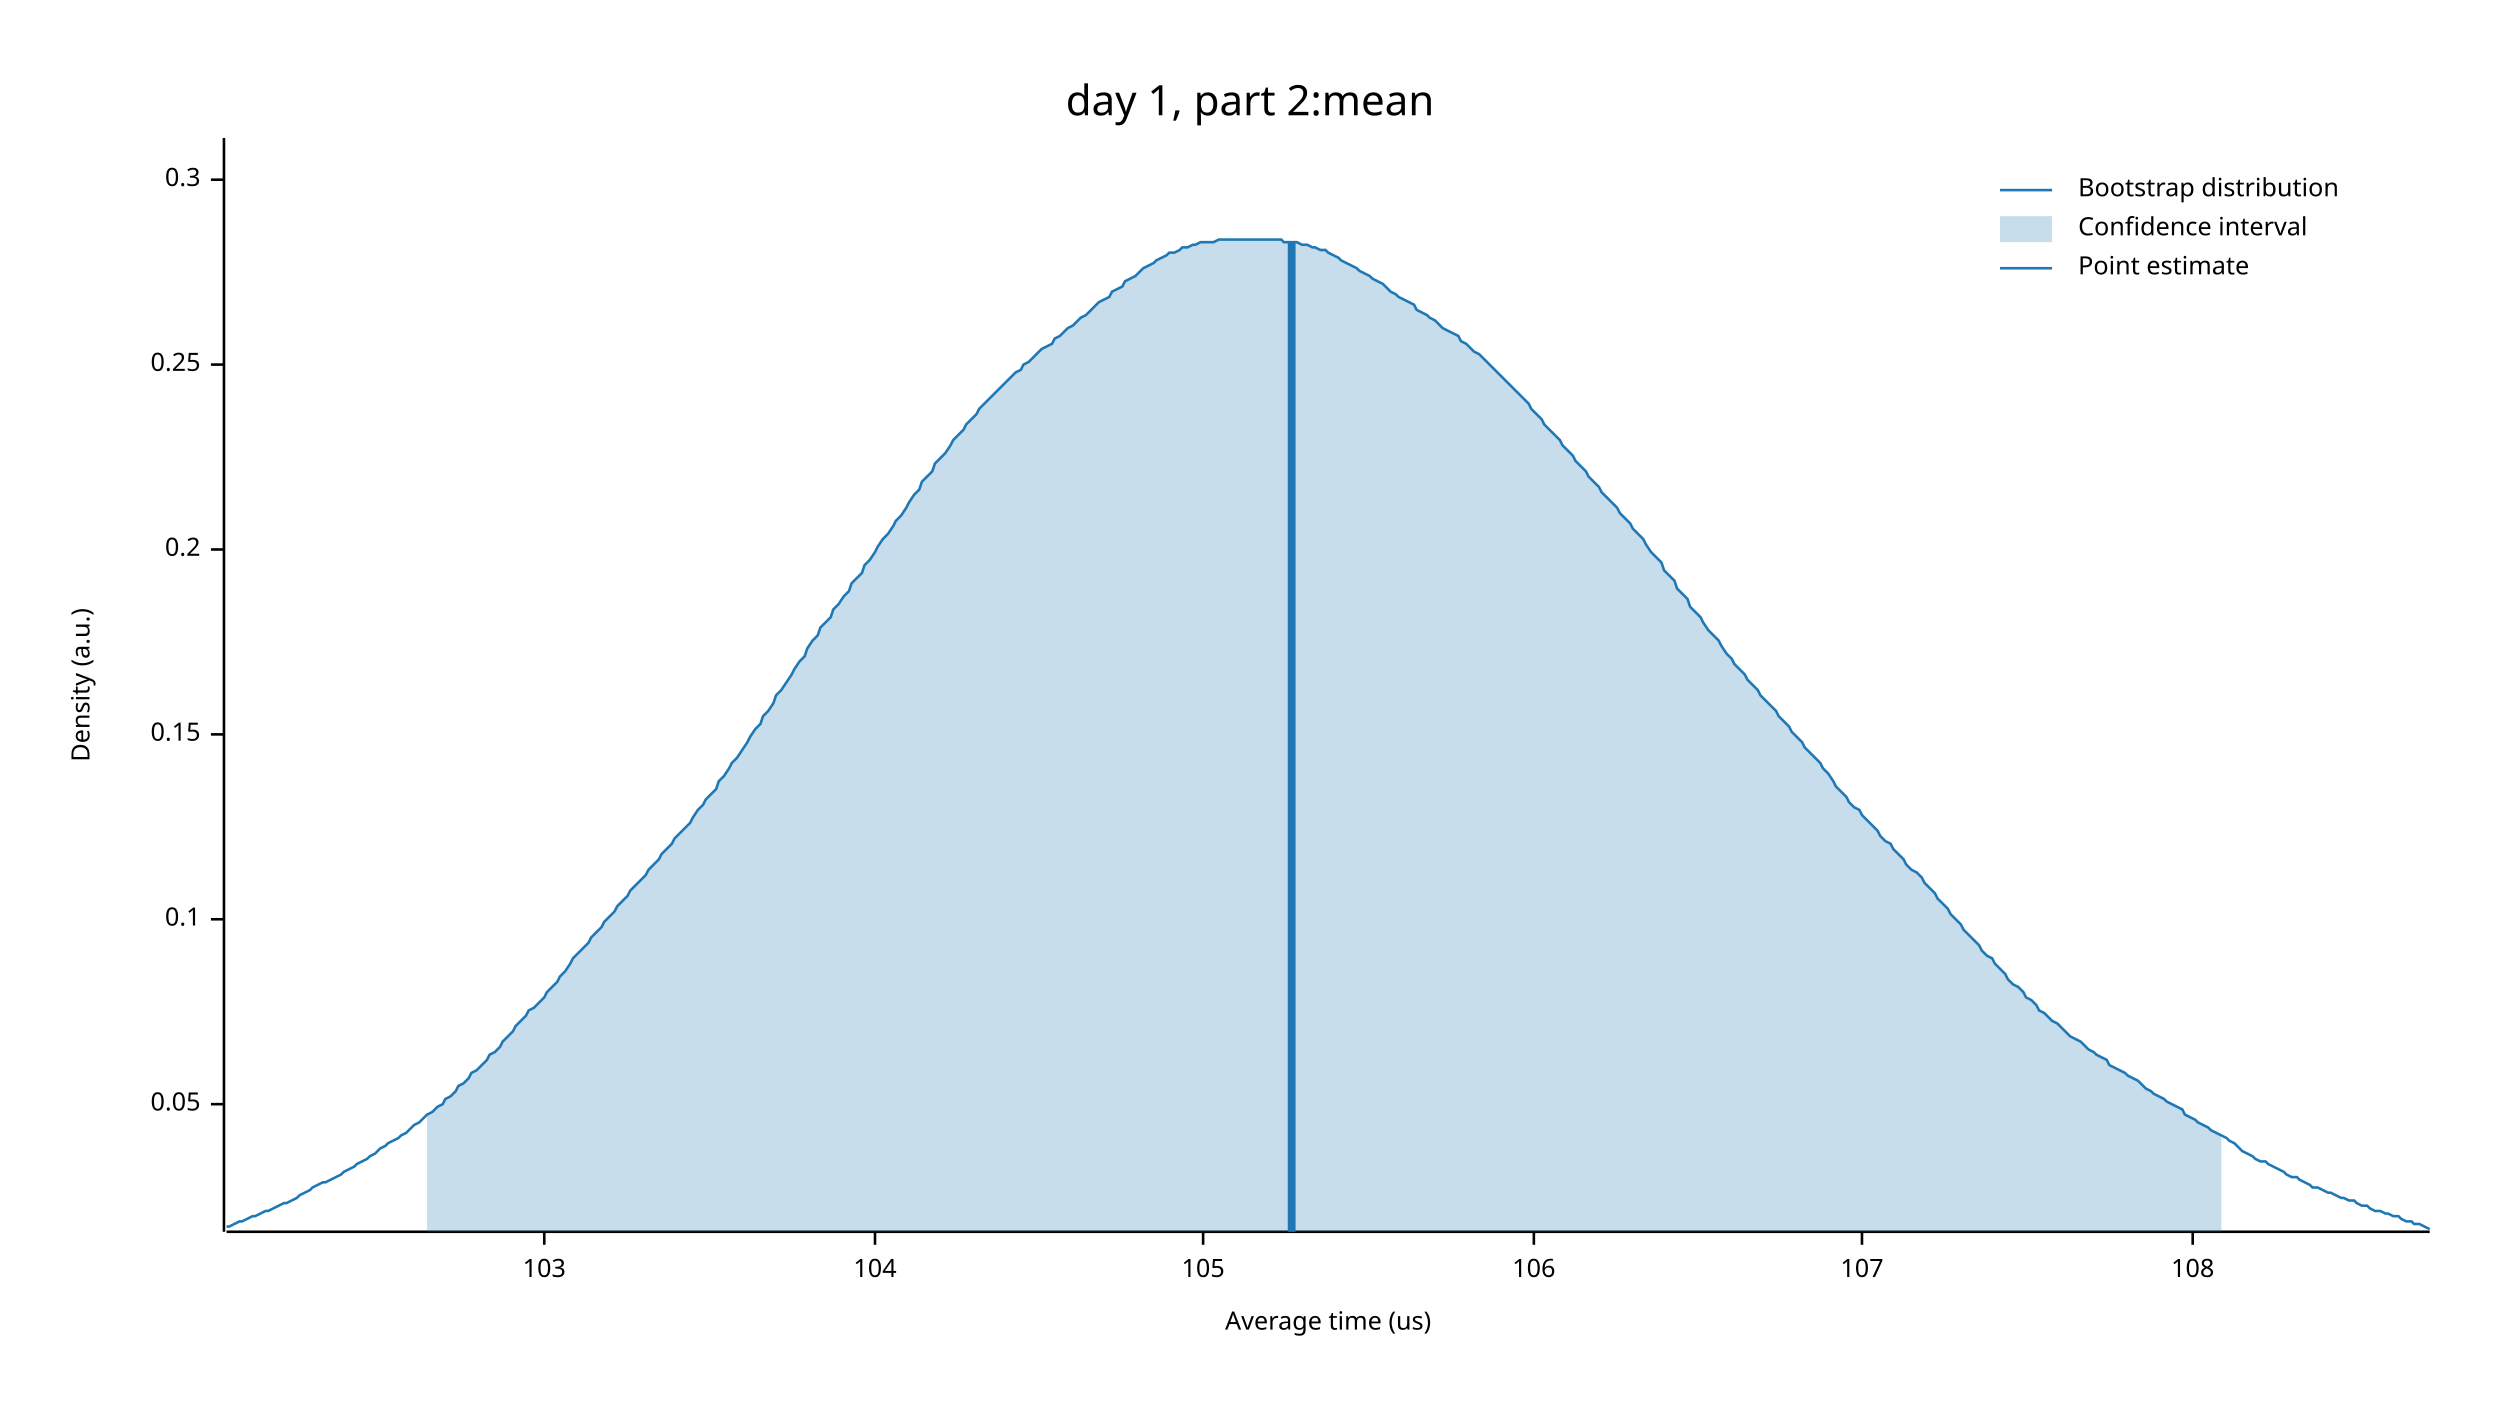
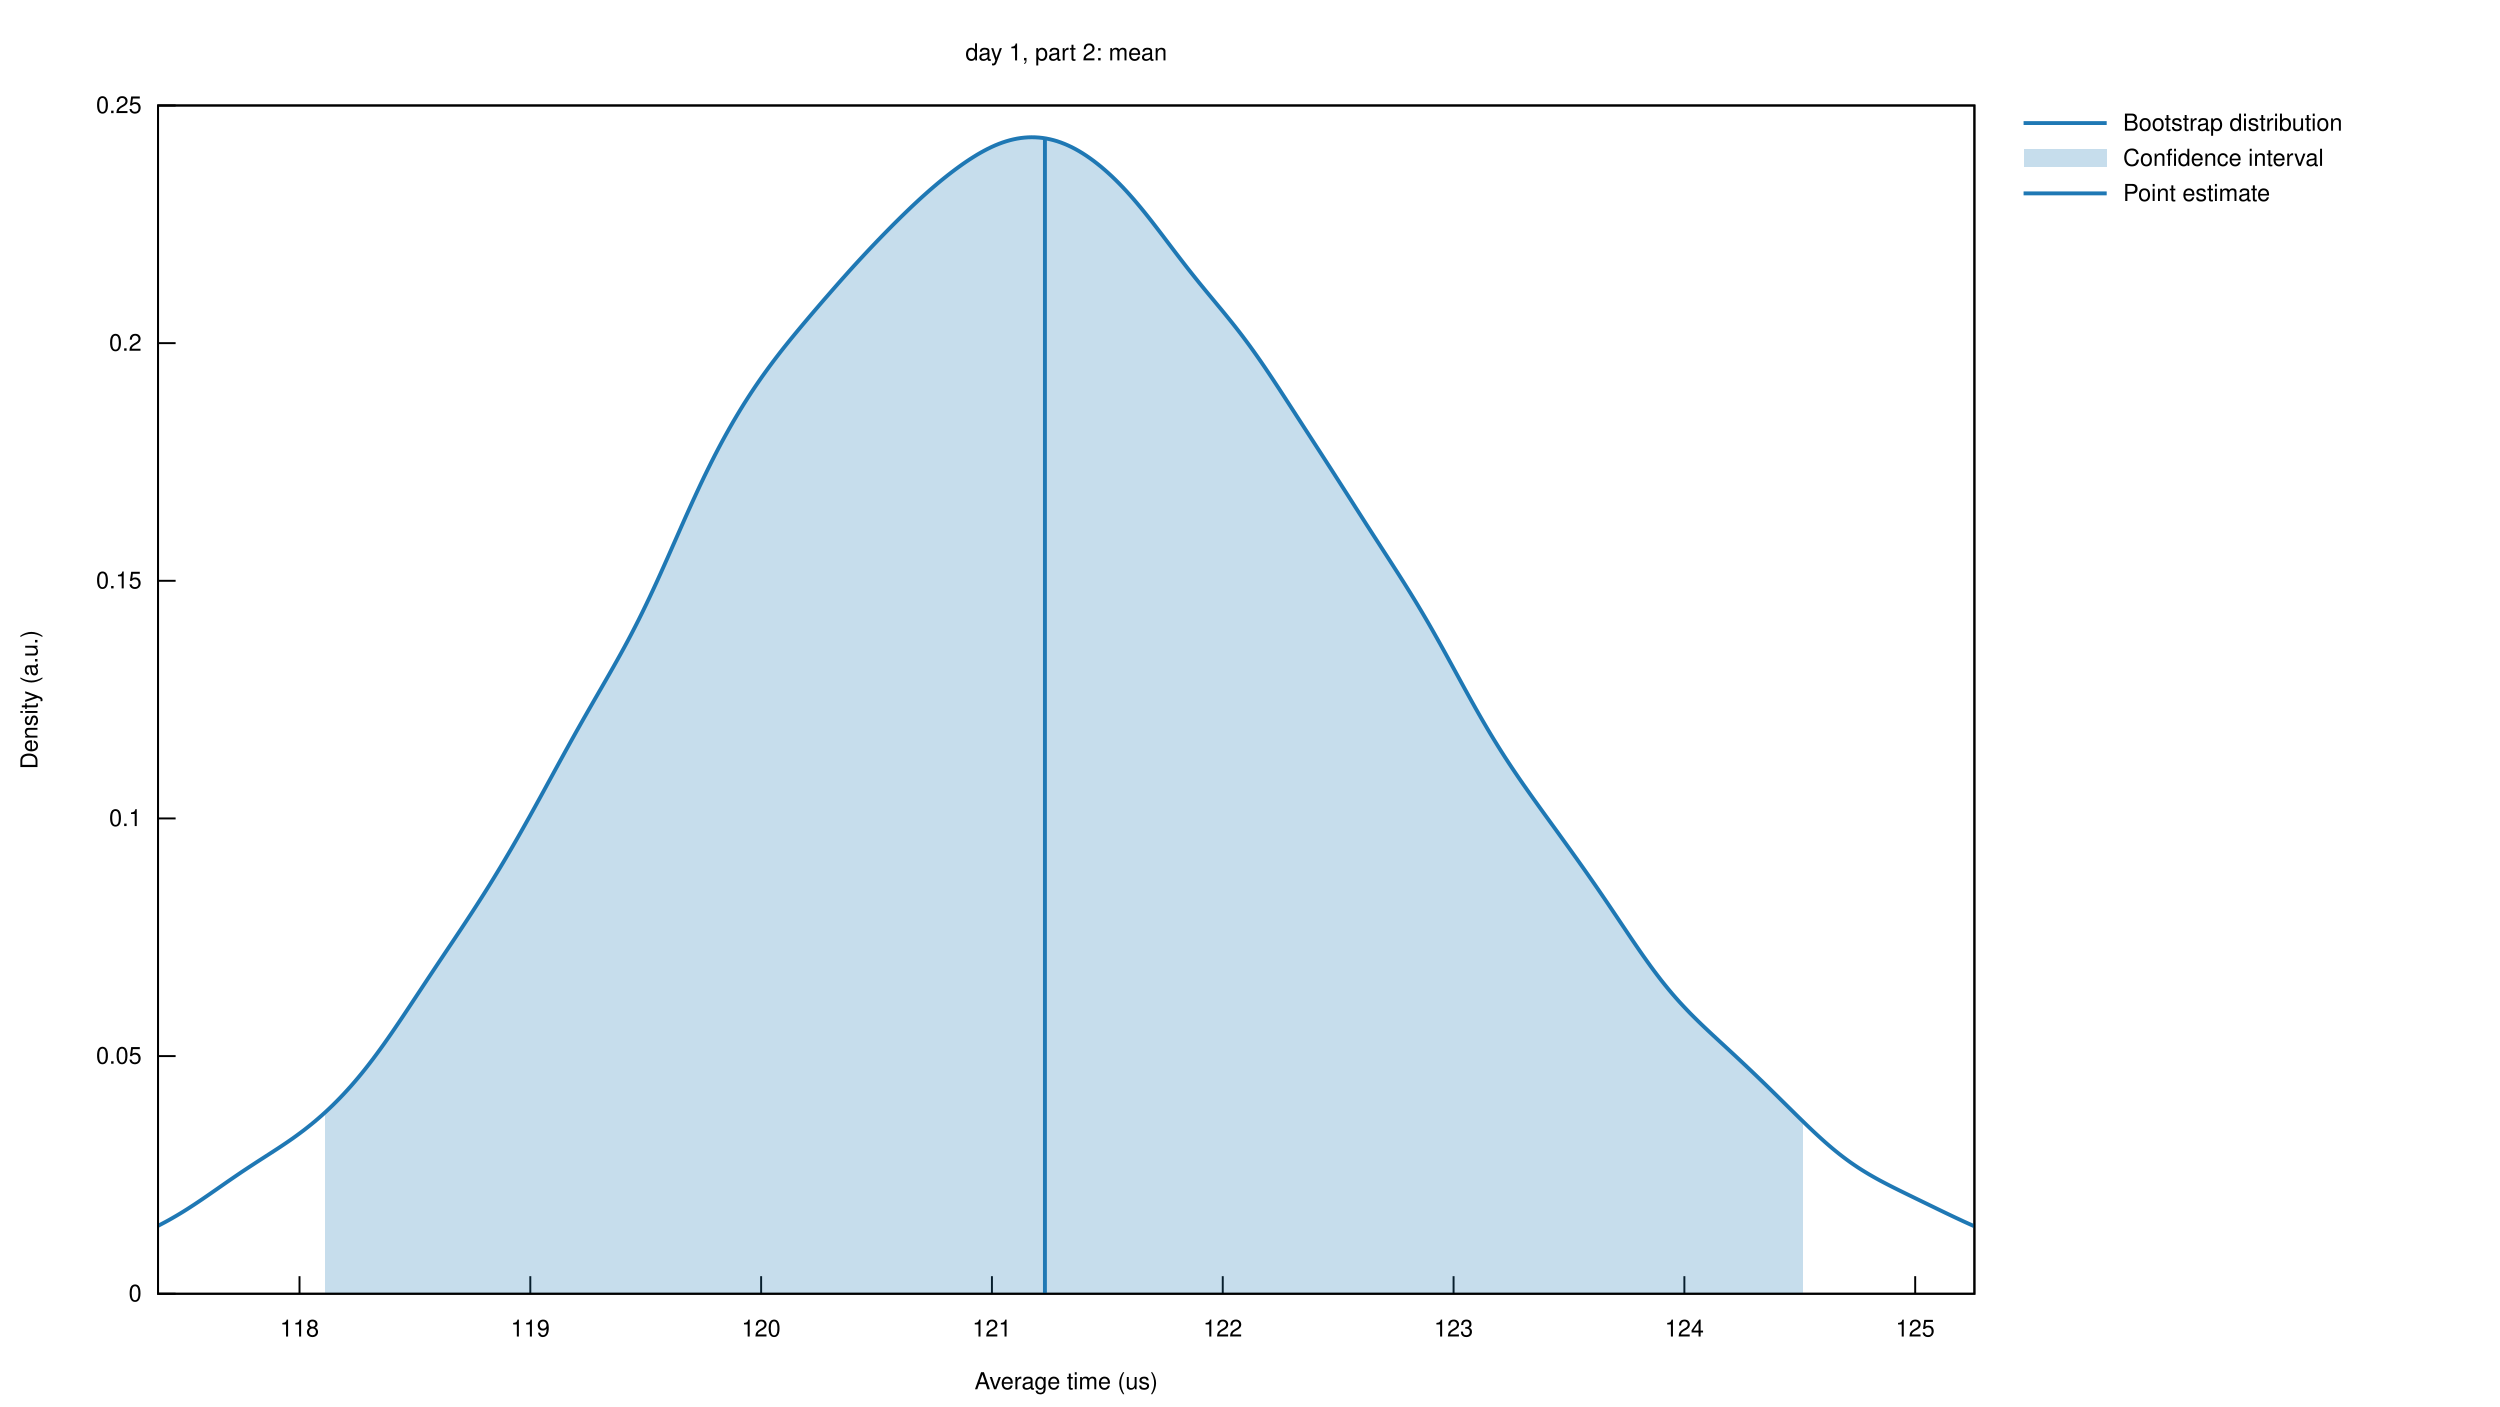
- <svg xmlns="http://www.w3.org/2000/svg" width="960" height="540" viewBox="0 0 960 540">
-   <text x="480" y="32" dy="0.76em" text-anchor="middle" font-family="sans-serif" font-size="16.129" opacity="1" fill="#000000">
- day 1, part 2:mean
- </text>
-   <text x="27" y="263" dy="0.76em" text-anchor="middle" font-family="sans-serif" font-size="9.677" opacity="1" fill="#000000" transform="rotate(270, 27, 263)">
- Density (a.u.)
- </text>
-   <text x="510" y="513" dy="-0.5ex" text-anchor="middle" font-family="sans-serif" font-size="9.677" opacity="1" fill="#000000">
- Average time (us)
- </text>
-   <polyline fill="none" opacity="1" stroke="#000000" stroke-width="1" points="86,53 86,473 " />
-   <text x="77" y="424" dy="0.5ex" text-anchor="end" font-family="sans-serif" font-size="9.677" opacity="1" fill="#000000">
- 0.05
- </text>
-   <polyline fill="none" opacity="1" stroke="#000000" stroke-width="1" points="81,424 86,424 " />
-   <text x="77" y="353" dy="0.5ex" text-anchor="end" font-family="sans-serif" font-size="9.677" opacity="1" fill="#000000">
- 0.1
- </text>
-   <polyline fill="none" opacity="1" stroke="#000000" stroke-width="1" points="81,353 86,353 " />
-   <text x="77" y="282" dy="0.5ex" text-anchor="end" font-family="sans-serif" font-size="9.677" opacity="1" fill="#000000">
- 0.15
- </text>
-   <polyline fill="none" opacity="1" stroke="#000000" stroke-width="1" points="81,282 86,282 " />
-   <text x="77" y="211" dy="0.5ex" text-anchor="end" font-family="sans-serif" font-size="9.677" opacity="1" fill="#000000">
- 0.2
- </text>
-   <polyline fill="none" opacity="1" stroke="#000000" stroke-width="1" points="81,211 86,211 " />
-   <text x="77" y="140" dy="0.5ex" text-anchor="end" font-family="sans-serif" font-size="9.677" opacity="1" fill="#000000">
- 0.25
- </text>
-   <polyline fill="none" opacity="1" stroke="#000000" stroke-width="1" points="81,140 86,140 " />
-   <text x="77" y="69" dy="0.5ex" text-anchor="end" font-family="sans-serif" font-size="9.677" opacity="1" fill="#000000">
- 0.3
- </text>
-   <polyline fill="none" opacity="1" stroke="#000000" stroke-width="1" points="81,69 86,69 " />
-   <polyline fill="none" opacity="1" stroke="#000000" stroke-width="1" points="87,473 933,473 " />
-   <text x="209" y="483" dy="0.76em" text-anchor="middle" font-family="sans-serif" font-size="9.677" opacity="1" fill="#000000">
- 103
- </text>
-   <polyline fill="none" opacity="1" stroke="#000000" stroke-width="1" points="209,473 209,478 " />
-   <text x="336" y="483" dy="0.76em" text-anchor="middle" font-family="sans-serif" font-size="9.677" opacity="1" fill="#000000">
- 104
- </text>
-   <polyline fill="none" opacity="1" stroke="#000000" stroke-width="1" points="336,473 336,478 " />
-   <text x="462" y="483" dy="0.76em" text-anchor="middle" font-family="sans-serif" font-size="9.677" opacity="1" fill="#000000">
- 105
- </text>
-   <polyline fill="none" opacity="1" stroke="#000000" stroke-width="1" points="462,473 462,478 " />
-   <text x="589" y="483" dy="0.76em" text-anchor="middle" font-family="sans-serif" font-size="9.677" opacity="1" fill="#000000">
- 106
- </text>
-   <polyline fill="none" opacity="1" stroke="#000000" stroke-width="1" points="589,473 589,478 " />
-   <text x="715" y="483" dy="0.76em" text-anchor="middle" font-family="sans-serif" font-size="9.677" opacity="1" fill="#000000">
- 107
- </text>
-   <polyline fill="none" opacity="1" stroke="#000000" stroke-width="1" points="715,473 715,478 " />
-   <text x="842" y="483" dy="0.76em" text-anchor="middle" font-family="sans-serif" font-size="9.677" opacity="1" fill="#000000">
- 108
- </text>
-   <polyline fill="none" opacity="1" stroke="#000000" stroke-width="1" points="842,473 842,478 " />
-   <polyline fill="none" opacity="1" stroke="#1F78B4" stroke-width="1" points="87,471 88,471 90,470 92,469 93,469 95,468 97,467 98,467 100,466 102,465 103,465 105,464 107,463 109,462 110,462 112,461 114,460 115,459 117,458 119,457 120,456 122,455 124,454 125,454 127,453 129,452 131,451 132,450 134,449 136,448 137,447 139,446 141,445 142,444 144,443 146,441 148,440 149,439 151,438 153,437 154,436 156,435 158,433 159,432 161,431 163,429 164,428 166,427 168,425 170,424 171,422 173,421 175,419 176,417 178,416 180,414 181,412 183,411 185,409 187,407 188,405 190,404 192,402 193,400 195,398 197,396 198,394 200,392 202,390 203,388 205,387 207,385 209,383 210,381 212,379 214,377 215,375 217,373 219,370 220,368 222,366 224,364 226,362 227,360 229,358 231,356 232,354 234,352 236,350 237,348 239,346 241,344 242,342 244,340 246,338 248,336 249,334 251,332 253,330 254,328 256,326 258,324 259,322 261,320 263,318 265,316 266,314 268,311 270,309 271,307 273,305 275,303 276,300 278,298 280,295 281,293 283,291 285,288 287,285 288,283 290,280 292,278 293,275 295,273 297,270 298,267 300,265 302,262 304,259 305,257 307,254 309,252 310,249 312,246 314,244 315,241 317,239 319,237 320,234 322,232 324,229 326,227 327,224 329,222 331,220 332,217 334,215 336,212 337,210 339,207 341,205 343,202 344,200 346,198 348,195 349,193 351,190 353,188 354,185 356,183 358,181 359,178 361,176 363,174 365,171 366,169 368,167 370,165 371,163 373,161 375,159 376,157 378,155 380,153 381,152 383,150 385,148 387,146 388,145 390,143 392,142 393,140 395,139 397,137 398,136 400,134 402,133 404,132 405,130 407,129 409,127 410,126 412,125 414,123 415,122 417,121 419,119 420,118 422,116 424,115 426,114 427,112 429,111 431,110 432,108 434,107 436,106 437,105 439,103 441,102 443,101 444,100 446,99 448,98 449,97 451,97 453,96 454,95 456,95 458,94 459,94 461,93 463,93 465,93 466,93 468,92 470,92 471,92 473,92 475,92 476,92 478,92 480,92 482,92 483,92 485,92 487,92 488,92 490,92 492,92 493,93 495,93 497,93 498,93 500,94 502,94 504,95 505,95 507,96 509,96 510,97 512,98 514,99 515,100 517,101 519,102 521,103 522,104 524,105 526,106 527,107 529,108 531,109 532,110 534,112 536,113 537,114 539,115 541,116 543,117 544,119 546,120 548,121 549,122 551,123 553,125 554,126 556,127 558,128 560,129 561,131 563,132 565,134 566,135 568,136 570,138 571,139 573,141 575,143 576,144 578,146 580,148 582,150 583,151 585,153 587,155 588,157 590,159 592,161 593,163 595,165 597,167 599,169 600,171 602,173 604,175 605,177 607,179 609,181 610,183 612,185 614,187 615,189 617,191 619,193 621,195 622,197 624,199 626,201 627,203 629,205 631,207 632,209 634,212 636,214 638,216 639,219 641,221 643,223 644,226 646,228 648,230 649,233 651,235 653,237 654,239 656,242 658,244 660,246 661,248 663,251 665,253 666,255 668,257 670,259 671,261 673,263 675,265 676,267 678,269 680,271 682,273 683,275 685,277 687,279 688,281 690,283 692,285 693,287 695,289 697,291 699,293 700,295 702,297 704,300 705,302 707,304 709,306 710,308 712,310 714,311 715,313 717,315 719,317 721,319 722,321 724,323 726,324 727,326 729,328 731,330 732,332 734,334 736,335 738,337 739,339 741,341 743,343 744,345 746,347 748,349 749,351 751,353 753,355 754,357 756,359 758,361 760,363 761,365 763,367 765,368 766,370 768,372 770,374 771,376 773,378 775,379 777,381 778,383 780,384 782,386 783,388 785,389 787,391 788,392 790,393 792,395 793,396 795,398 797,399 799,400 800,401 802,403 804,404 805,405 807,406 809,407 810,409 812,410 814,411 816,412 817,413 819,414 821,415 822,416 824,418 826,419 827,420 829,421 831,422 832,423 834,424 836,425 838,426 839,428 841,429 843,430 844,431 846,432 848,433 849,434 851,435 853,436 855,437 856,438 858,439 860,441 861,442 863,443 865,444 866,445 868,446 870,446 871,447 873,448 875,449 877,450 878,451 880,452 882,452 883,453 885,454 887,455 888,456 890,456 892,457 894,458 895,458 897,459 899,460 900,460 902,461 904,461 905,462 907,463 909,463 910,464 912,465 914,465 916,466 917,466 919,467 921,467 922,468 924,469 926,469 927,470 929,470 931,471 933,472 " />
-   <polygon opacity="0.25" fill="#1F78B4" points="164,428 166,427 168,425 170,424 171,422 173,421 175,419 176,417 178,416 180,414 181,412 183,411 185,409 187,407 188,405 190,404 192,402 193,400 195,398 197,396 198,394 200,392 202,390 203,388 205,387 207,385 209,383 210,381 212,379 214,377 215,375 217,373 219,370 220,368 222,366 224,364 226,362 227,360 229,358 231,356 232,354 234,352 236,350 237,348 239,346 241,344 242,342 244,340 246,338 248,336 249,334 251,332 253,330 254,328 256,326 258,324 259,322 261,320 263,318 265,316 266,314 268,311 270,309 271,307 273,305 275,303 276,300 278,298 280,295 281,293 283,291 285,288 287,285 288,283 290,280 292,278 293,275 295,273 297,270 298,267 300,265 302,262 304,259 305,257 307,254 309,252 310,249 312,246 314,244 315,241 317,239 319,237 320,234 322,232 324,229 326,227 327,224 329,222 331,220 332,217 334,215 336,212 337,210 339,207 341,205 343,202 344,200 346,198 348,195 349,193 351,190 353,188 354,185 356,183 358,181 359,178 361,176 363,174 365,171 366,169 368,167 370,165 371,163 373,161 375,159 376,157 378,155 380,153 381,152 383,150 385,148 387,146 388,145 390,143 392,142 393,140 395,139 397,137 398,136 400,134 402,133 404,132 405,130 407,129 409,127 410,126 412,125 414,123 415,122 417,121 419,119 420,118 422,116 424,115 426,114 427,112 429,111 431,110 432,108 434,107 436,106 437,105 439,103 441,102 443,101 444,100 446,99 448,98 449,97 451,97 453,96 454,95 456,95 458,94 459,94 461,93 463,93 465,93 466,93 468,92 470,92 471,92 473,92 475,92 476,92 478,92 480,92 482,92 483,92 485,92 487,92 488,92 490,92 492,92 493,93 495,93 497,93 498,93 500,94 502,94 504,95 505,95 507,96 509,96 510,97 512,98 514,99 515,100 517,101 519,102 521,103 522,104 524,105 526,106 527,107 529,108 531,109 532,110 534,112 536,113 537,114 539,115 541,116 543,117 544,119 546,120 548,121 549,122 551,123 553,125 554,126 556,127 558,128 560,129 561,131 563,132 565,134 566,135 568,136 570,138 571,139 573,141 575,143 576,144 578,146 580,148 582,150 583,151 585,153 587,155 588,157 590,159 592,161 593,163 595,165 597,167 599,169 600,171 602,173 604,175 605,177 607,179 609,181 610,183 612,185 614,187 615,189 617,191 619,193 621,195 622,197 624,199 626,201 627,203 629,205 631,207 632,209 634,212 636,214 638,216 639,219 641,221 643,223 644,226 646,228 648,230 649,233 651,235 653,237 654,239 656,242 658,244 660,246 661,248 663,251 665,253 666,255 668,257 670,259 671,261 673,263 675,265 676,267 678,269 680,271 682,273 683,275 685,277 687,279 688,281 690,283 692,285 693,287 695,289 697,291 699,293 700,295 702,297 704,300 705,302 707,304 709,306 710,308 712,310 714,311 715,313 717,315 719,317 721,319 722,321 724,323 726,324 727,326 729,328 731,330 732,332 734,334 736,335 738,337 739,339 741,341 743,343 744,345 746,347 748,349 749,351 751,353 753,355 754,357 756,359 758,361 760,363 761,365 763,367 765,368 766,370 768,372 770,374 771,376 773,378 775,379 777,381 778,383 780,384 782,386 783,388 785,389 787,391 788,392 790,393 792,395 793,396 795,398 797,399 799,400 800,401 802,403 804,404 805,405 807,406 809,407 810,409 812,410 814,411 816,412 817,413 819,414 821,415 822,416 824,418 826,419 827,420 829,421 831,422 832,423 834,424 836,425 838,426 839,428 841,429 843,430 844,431 846,432 848,433 849,434 851,435 853,436 853,473 164,473 " />
-   <polyline fill="none" opacity="1" stroke="#1F78B4" stroke-width="3" points="496,473 496,93 " />
-   <text x="798" y="68" dy="0.76em" text-anchor="start" font-family="sans-serif" font-size="9.677" opacity="1" fill="#000000">
- Bootstrap distribution
- </text>
-   <text x="798" y="83" dy="0.76em" text-anchor="start" font-family="sans-serif" font-size="9.677" opacity="1" fill="#000000">
- Confidence interval
- </text>
-   <text x="798" y="98" dy="0.76em" text-anchor="start" font-family="sans-serif" font-size="9.677" opacity="1" fill="#000000">
- Point estimate
- </text>
-   <polyline fill="none" opacity="1" stroke="#1F78B4" stroke-width="1" points="768,73 788,73 " />
-   <rect x="768" y="83" width="20" height="10" opacity="0.25" fill="#1F78B4" stroke="none" />
-   <polyline fill="none" opacity="1" stroke="#1F78B4" stroke-width="1" points="768,103 788,103 " />
+ <svg xmlns="http://www.w3.org/2000/svg" xmlns:xlink="http://www.w3.org/1999/xlink" viewBox="0 0 1280 720">
+   <g id="gnuplot_canvas">
+     <rect x="0" y="0" width="1280" height="720" fill="none" />
+     <defs>
+       <circle id="gpDot" r="0.5" stroke-width="0.5" stroke="currentColor" />
+       <path id="gpPt0" stroke-width="0.222" stroke="currentColor" d="M-1,0 h2 M0,-1 v2" />
+       <path id="gpPt1" stroke-width="0.222" stroke="currentColor" d="M-1,-1 L1,1 M1,-1 L-1,1" />
+       <path id="gpPt2" stroke-width="0.222" stroke="currentColor" d="M-1,0 L1,0 M0,-1 L0,1 M-1,-1 L1,1 M-1,1 L1,-1" />
+       <rect id="gpPt3" stroke-width="0.222" stroke="currentColor" x="-1" y="-1" width="2" height="2" />
+       <rect id="gpPt4" stroke-width="0.222" stroke="currentColor" fill="currentColor" x="-1" y="-1" width="2" height="2" />
+       <circle id="gpPt5" stroke-width="0.222" stroke="currentColor" cx="0" cy="0" r="1" />
+       <use xlink:href="#gpPt5" id="gpPt6" fill="currentColor" stroke="none" />
+       <path id="gpPt7" stroke-width="0.222" stroke="currentColor" d="M0,-1.33 L-1.33,0.67 L1.33,0.67 z" />
+       <use xlink:href="#gpPt7" id="gpPt8" fill="currentColor" stroke="none" />
+       <use xlink:href="#gpPt7" id="gpPt9" stroke="currentColor" transform="rotate(180)" />
+       <use xlink:href="#gpPt9" id="gpPt10" fill="currentColor" stroke="none" />
+       <use xlink:href="#gpPt3" id="gpPt11" stroke="currentColor" transform="rotate(45)" />
+       <use xlink:href="#gpPt11" id="gpPt12" fill="currentColor" stroke="none" />
+       <path id="gpPt13" stroke-width="0.222" stroke="currentColor" d="M0,1.330 L1.265,0.411 L0.782,-1.067 L-0.782,-1.076 L-1.265,0.411 z" />
+       <use xlink:href="#gpPt13" id="gpPt14" fill="currentColor" stroke="none" />
+       <filter id="textbox" filterUnits="objectBoundingBox" x="0" y="0" height="1" width="1">
+         <feFlood flood-color="white" flood-opacity="1" result="bgnd" />
+         <feComposite in="SourceGraphic" in2="bgnd" operator="atop" />
+       </filter>
+       <filter id="greybox" filterUnits="objectBoundingBox" x="0" y="0" height="1" width="1">
+         <feFlood flood-color="lightgrey" flood-opacity="1" result="grey" />
+         <feComposite in="SourceGraphic" in2="grey" operator="atop" />
+       </filter>
+     </defs>
+     <g fill="none" color="white" stroke="currentColor" stroke-width="1.00" stroke-linecap="butt" stroke-linejoin="miter">
+ </g>
+     <g fill="none" color="black" stroke="currentColor" stroke-width="1.00" stroke-linecap="butt" stroke-linejoin="miter">
+       <path stroke="black" d="M80.92,662.40 L89.92,662.40  " />
+       <g transform="translate(72.53,666.30)" stroke="none" fill="black" font-family="Helvetica" font-size="12.00" text-anchor="end">
+         <text>
+           <tspan font-family="Helvetica"> 0</tspan>
+         </text>
+       </g>
+     </g>
+     <g fill="none" color="black" stroke="currentColor" stroke-width="1.00" stroke-linecap="butt" stroke-linejoin="miter">
+       <path stroke="black" d="M80.92,540.72 L89.92,540.72  " />
+       <g transform="translate(72.53,544.62)" stroke="none" fill="black" font-family="Helvetica" font-size="12.00" text-anchor="end">
+         <text>
+           <tspan font-family="Helvetica"> 0.05</tspan>
+         </text>
+       </g>
+     </g>
+     <g fill="none" color="black" stroke="currentColor" stroke-width="1.00" stroke-linecap="butt" stroke-linejoin="miter">
+       <path stroke="black" d="M80.92,419.04 L89.92,419.04  " />
+       <g transform="translate(72.53,422.94)" stroke="none" fill="black" font-family="Helvetica" font-size="12.00" text-anchor="end">
+         <text>
+           <tspan font-family="Helvetica"> 0.1</tspan>
+         </text>
+       </g>
+     </g>
+     <g fill="none" color="black" stroke="currentColor" stroke-width="1.00" stroke-linecap="butt" stroke-linejoin="miter">
+       <path stroke="black" d="M80.92,297.37 L89.92,297.37  " />
+       <g transform="translate(72.53,301.27)" stroke="none" fill="black" font-family="Helvetica" font-size="12.00" text-anchor="end">
+         <text>
+           <tspan font-family="Helvetica"> 0.15</tspan>
+         </text>
+       </g>
+     </g>
+     <g fill="none" color="black" stroke="currentColor" stroke-width="1.00" stroke-linecap="butt" stroke-linejoin="miter">
+       <path stroke="black" d="M80.92,175.69 L89.92,175.69  " />
+       <g transform="translate(72.53,179.59)" stroke="none" fill="black" font-family="Helvetica" font-size="12.00" text-anchor="end">
+         <text>
+           <tspan font-family="Helvetica"> 0.2</tspan>
+         </text>
+       </g>
+     </g>
+     <g fill="none" color="black" stroke="currentColor" stroke-width="1.00" stroke-linecap="butt" stroke-linejoin="miter">
+       <path stroke="black" d="M80.92,54.01 L89.92,54.01  " />
+       <g transform="translate(72.53,57.91)" stroke="none" fill="black" font-family="Helvetica" font-size="12.00" text-anchor="end">
+         <text>
+           <tspan font-family="Helvetica"> 0.25</tspan>
+         </text>
+       </g>
+     </g>
+     <g fill="none" color="black" stroke="currentColor" stroke-width="1.00" stroke-linecap="butt" stroke-linejoin="miter">
+       <path stroke="black" d="M153.35,662.40 L153.35,653.40  " />
+       <g transform="translate(153.35,684.30)" stroke="none" fill="black" font-family="Helvetica" font-size="12.00" text-anchor="middle">
+         <text>
+           <tspan font-family="Helvetica"> 118</tspan>
+         </text>
+       </g>
+     </g>
+     <g fill="none" color="black" stroke="currentColor" stroke-width="1.00" stroke-linecap="butt" stroke-linejoin="miter">
+       <path stroke="black" d="M271.52,662.40 L271.52,653.40  " />
+       <g transform="translate(271.52,684.30)" stroke="none" fill="black" font-family="Helvetica" font-size="12.00" text-anchor="middle">
+         <text>
+           <tspan font-family="Helvetica"> 119</tspan>
+         </text>
+       </g>
+     </g>
+     <g fill="none" color="black" stroke="currentColor" stroke-width="1.00" stroke-linecap="butt" stroke-linejoin="miter">
+       <path stroke="black" d="M389.70,662.40 L389.70,653.40  " />
+       <g transform="translate(389.70,684.30)" stroke="none" fill="black" font-family="Helvetica" font-size="12.00" text-anchor="middle">
+         <text>
+           <tspan font-family="Helvetica"> 120</tspan>
+         </text>
+       </g>
+     </g>
+     <g fill="none" color="black" stroke="currentColor" stroke-width="1.00" stroke-linecap="butt" stroke-linejoin="miter">
+       <path stroke="black" d="M507.87,662.40 L507.87,653.40  " />
+       <g transform="translate(507.87,684.30)" stroke="none" fill="black" font-family="Helvetica" font-size="12.00" text-anchor="middle">
+         <text>
+           <tspan font-family="Helvetica"> 121</tspan>
+         </text>
+       </g>
+     </g>
+     <g fill="none" color="black" stroke="currentColor" stroke-width="1.00" stroke-linecap="butt" stroke-linejoin="miter">
+       <path stroke="black" d="M626.05,662.40 L626.05,653.40  " />
+       <g transform="translate(626.05,684.30)" stroke="none" fill="black" font-family="Helvetica" font-size="12.00" text-anchor="middle">
+         <text>
+           <tspan font-family="Helvetica"> 122</tspan>
+         </text>
+       </g>
+     </g>
+     <g fill="none" color="black" stroke="currentColor" stroke-width="1.00" stroke-linecap="butt" stroke-linejoin="miter">
+       <path stroke="black" d="M744.23,662.40 L744.23,653.40  " />
+       <g transform="translate(744.23,684.30)" stroke="none" fill="black" font-family="Helvetica" font-size="12.00" text-anchor="middle">
+         <text>
+           <tspan font-family="Helvetica"> 123</tspan>
+         </text>
+       </g>
+     </g>
+     <g fill="none" color="black" stroke="currentColor" stroke-width="1.00" stroke-linecap="butt" stroke-linejoin="miter">
+       <path stroke="black" d="M862.40,662.40 L862.40,653.40  " />
+       <g transform="translate(862.40,684.30)" stroke="none" fill="black" font-family="Helvetica" font-size="12.00" text-anchor="middle">
+         <text>
+           <tspan font-family="Helvetica"> 124</tspan>
+         </text>
+       </g>
+     </g>
+     <g fill="none" color="black" stroke="currentColor" stroke-width="1.00" stroke-linecap="butt" stroke-linejoin="miter">
+       <path stroke="black" d="M980.58,662.40 L980.58,653.40  " />
+       <g transform="translate(980.58,684.30)" stroke="none" fill="black" font-family="Helvetica" font-size="12.00" text-anchor="middle">
+         <text>
+           <tspan font-family="Helvetica"> 125</tspan>
+         </text>
+       </g>
+     </g>
+     <g fill="none" color="black" stroke="currentColor" stroke-width="1.00" stroke-linecap="butt" stroke-linejoin="miter">
+ </g>
+     <g fill="none" color="black" stroke="currentColor" stroke-width="1.00" stroke-linecap="butt" stroke-linejoin="miter">
+       <path stroke="black" d="M80.92,54.01 L80.92,662.40 L1010.90,662.40 L1010.90,54.01 L80.92,54.01 Z  " />
+     </g>
+     <g fill="none" color="black" stroke="currentColor" stroke-width="1.00" stroke-linecap="butt" stroke-linejoin="miter">
+       <g transform="translate(19.18,358.21) rotate(270)" stroke="none" fill="black" font-family="Helvetica" font-size="12.00" text-anchor="middle">
+         <text>
+           <tspan font-family="Helvetica">Density (a.u.)</tspan>
+         </text>
+       </g>
+     </g>
+     <g fill="none" color="black" stroke="currentColor" stroke-width="1.00" stroke-linecap="butt" stroke-linejoin="miter">
+       <g transform="translate(545.91,711.30)" stroke="none" fill="black" font-family="Helvetica" font-size="12.00" text-anchor="middle">
+         <text>
+           <tspan font-family="Helvetica">Average time (us)</tspan>
+         </text>
+       </g>
+     </g>
+     <g fill="none" color="black" stroke="currentColor" stroke-width="1.00" stroke-linecap="butt" stroke-linejoin="miter">
+ </g>
+     <g id="gnuplot_plot_1">
+       <g fill="none" color="white" stroke="currentColor" stroke-width="2.00" stroke-linecap="butt" stroke-linejoin="miter">
+ </g>
+       <g fill="none" color="black" stroke="currentColor" stroke-width="2.00" stroke-linecap="butt" stroke-linejoin="miter">
+         <g transform="translate(1087.02,66.91)" stroke="none" fill="black" font-family="Helvetica" font-size="12.00" text-anchor="start">
+           <text>
+             <tspan font-family="Helvetica">Bootstrap distribution</tspan>
+           </text>
+         </g>
+       </g>
+       <g fill="none" color="black" stroke="currentColor" stroke-width="2.00" stroke-linecap="butt" stroke-linejoin="miter">
+         <path stroke="rgb( 31, 120, 180)" d="M1036.07,63.01 L1078.63,63.01 M80.92,627.63 L82.78,626.66 L84.65,625.67 L86.51,624.65 L88.37,623.59 L90.24,622.51   L92.10,621.40 L93.97,620.26 L95.83,619.09 L97.69,617.89 L99.56,616.67 L101.42,615.43 L103.28,614.18 L105.15,612.90   L107.01,611.62 L108.88,610.32 L110.74,609.03 L112.60,607.73 L114.47,606.43 L116.33,605.13 L118.19,603.85 L120.06,602.57   L121.92,601.30 L123.78,600.04 L125.65,598.80 L127.51,597.57 L129.38,596.35 L131.24,595.13 L133.10,593.93 L134.97,592.73   L136.83,591.53 L138.69,590.33 L140.56,589.12 L142.42,587.91 L144.29,586.67 L146.15,585.42 L148.01,584.15 L149.88,582.85   L151.74,581.51 L153.60,580.14 L155.47,578.74 L157.33,577.29 L159.19,575.80 L161.06,574.27 L162.92,572.68 L164.79,571.05   L166.65,569.37 L168.51,567.63 L170.38,565.84 L172.24,563.99 L174.10,562.09 L175.97,560.13 L177.83,558.11 L179.70,556.03   L181.56,553.90 L183.42,551.70 L185.29,549.44 L187.15,547.12 L189.01,544.74 L190.88,542.30 L192.74,539.81 L194.60,537.27   L196.47,534.68 L198.33,532.04 L200.20,529.36 L202.06,526.65 L203.92,523.91 L205.79,521.14 L207.65,518.35 L209.51,515.55   L211.38,512.73 L213.24,509.92 L215.11,507.10 L216.97,504.28 L218.83,501.47 L220.70,498.66 L222.56,495.86 L224.42,493.07   L226.29,490.28 L228.15,487.49 L230.01,484.71 L231.88,481.93 L233.74,479.14 L235.61,476.34 L237.47,473.53 L239.33,470.71   L241.20,467.86 L243.06,465.00 L244.92,462.11 L246.79,459.19 L248.65,456.25 L250.52,453.27 L252.38,450.26 L254.24,447.21   L256.11,444.13 L257.97,441.02 L259.83,437.87 L261.70,434.69 L263.56,431.47 L265.43,428.22 L267.29,424.94 L269.15,421.64   L271.02,418.31 L272.88,414.95 L274.74,411.58 L276.61,408.19 L278.47,404.79 L280.33,401.38 L282.20,397.97 L284.06,394.55   L285.93,391.14 L287.79,387.75 L289.65,384.36 L291.52,380.99 L293.38,377.64 L295.24,374.31 L297.11,371.01 L298.97,367.72   L300.84,364.45 L302.70,361.21 L304.56,357.97 L306.43,354.74 L308.29,351.52 L310.15,348.28 L312.02,345.03 L313.88,341.76   L315.74,338.46 L317.61,335.11 L319.47,331.71 L321.34,328.25 L323.20,324.72 L325.06,321.12 L326.93,317.45 L328.79,313.69   L330.65,309.86 L332.52,305.95 L334.38,301.98 L336.25,297.93 L338.11,293.83 L339.97,289.68 L341.84,285.49 L343.70,281.28   L345.56,277.06 L347.43,272.83 L349.29,268.62 L351.15,264.43 L353.02,260.28 L354.88,256.18 L356.75,252.13 L358.61,248.15   L360.47,244.24 L362.34,240.41 L364.20,236.66 L366.06,233.00 L367.93,229.41 L369.79,225.92 L371.66,222.51 L373.52,219.19   L375.38,215.94 L377.25,212.78 L379.11,209.70 L380.97,206.69 L382.84,203.76 L384.70,200.90 L386.56,198.11 L388.43,195.38   L390.29,192.71 L392.16,190.11 L394.02,187.56 L395.88,185.06 L397.75,182.61 L399.61,180.20 L401.47,177.84 L403.34,175.51   L405.20,173.21 L407.07,170.94 L408.93,168.70 L410.79,166.47 L412.66,164.26 L414.52,162.06 L416.38,159.87 L418.25,157.70   L420.11,155.53 L421.97,153.37 L423.84,151.23 L425.70,149.09 L427.57,146.96 L429.43,144.84 L431.29,142.74 L433.16,140.65   L435.02,138.57 L436.88,136.51 L438.75,134.47 L440.61,132.45 L442.48,130.44 L444.34,128.45 L446.20,126.48 L448.07,124.52   L449.93,122.58 L451.79,120.66 L453.66,118.75 L455.52,116.86 L457.38,114.98 L459.25,113.12 L461.11,111.28 L462.98,109.46   L464.84,107.66 L466.70,105.88 L468.57,104.13 L470.43,102.40 L472.29,100.70 L474.16,99.03 L476.02,97.38 L477.89,95.77   L479.75,94.19 L481.61,92.64 L483.48,91.13 L485.34,89.65 L487.20,88.21 L489.07,86.80 L490.93,85.43 L492.79,84.10   L494.66,82.81 L496.52,81.57 L498.39,80.38 L500.25,79.23 L502.11,78.15 L503.98,77.12 L505.84,76.15 L507.70,75.25   L509.57,74.41 L511.43,73.65 L513.30,72.96 L515.16,72.35 L517.02,71.81 L518.89,71.35 L520.75,70.97 L522.61,70.67   L524.48,70.46 L526.34,70.32 L528.20,70.27 L530.07,70.31 L531.93,70.43 L533.80,70.63 L535.66,70.92 L537.52,71.30   L539.39,71.76 L541.25,72.30 L543.11,72.94 L544.98,73.66 L546.84,74.46 L548.71,75.34 L550.57,76.31 L552.43,77.36   L554.30,78.49 L556.16,79.70 L558.02,80.98 L559.89,82.34 L561.75,83.78 L563.62,85.28 L565.48,86.86 L567.34,88.51   L569.21,90.23 L571.07,92.02 L572.93,93.88 L574.80,95.81 L576.66,97.80 L578.52,99.86 L580.39,101.98 L582.25,104.16   L584.12,106.40 L585.98,108.68 L587.84,111.01 L589.71,113.38 L591.57,115.79 L593.43,118.21 L595.30,120.66 L597.16,123.12   L599.03,125.58 L600.89,128.03 L602.75,130.48 L604.62,132.91 L606.48,135.32 L608.34,137.71 L610.21,140.07 L612.07,142.40   L613.93,144.71 L615.80,146.99 L617.66,149.26 L619.53,151.51 L621.39,153.75 L623.25,156.00 L625.12,158.25 L626.98,160.51   L628.84,162.80 L630.71,165.11 L632.57,167.46 L634.44,169.86 L636.30,172.29 L638.16,174.78 L640.03,177.31 L641.89,179.90   L643.75,182.53 L645.62,185.21 L647.48,187.93 L649.34,190.69 L651.21,193.48 L653.07,196.30 L654.94,199.14 L656.80,202.00   L658.66,204.87 L660.53,207.75 L662.39,210.63 L664.25,213.51 L666.12,216.39 L667.98,219.28 L669.85,222.15 L671.71,225.03   L673.57,227.91 L675.44,230.79 L677.30,233.67 L679.16,236.56 L681.03,239.45 L682.89,242.35 L684.75,245.25 L686.62,248.16   L688.48,251.08 L690.35,253.99 L692.21,256.91 L694.07,259.83 L695.94,262.75 L697.80,265.66 L699.66,268.57 L701.53,271.47   L703.39,274.36 L705.26,277.25 L707.12,280.13 L708.98,283.01 L710.85,285.90 L712.71,288.79 L714.57,291.69 L716.44,294.60   L718.30,297.54 L720.16,300.50 L722.03,303.50 L723.89,306.53 L725.76,309.60 L727.62,312.72 L729.48,315.87 L731.35,319.07   L733.21,322.32 L735.07,325.61 L736.94,328.93 L738.80,332.28 L740.67,335.67 L742.53,339.07 L744.39,342.48 L746.26,345.90   L748.12,349.31 L749.98,352.71 L751.85,356.09 L753.71,359.45 L755.57,362.77 L757.44,366.05 L759.30,369.28 L761.17,372.47   L763.03,375.60 L764.89,378.67 L766.76,381.69 L768.62,384.66 L770.48,387.57 L772.35,390.43 L774.21,393.24 L776.08,396.01   L777.94,398.74 L779.80,401.43 L781.67,404.09 L783.53,406.73 L785.39,409.35 L787.26,411.95 L789.12,414.54 L790.98,417.12   L792.85,419.70 L794.71,422.27 L796.58,424.84 L798.44,427.41 L800.30,429.99 L802.17,432.58 L804.03,435.17 L805.89,437.77   L807.76,440.39 L809.62,443.01 L811.49,445.66 L813.35,448.31 L815.21,450.98 L817.08,453.67 L818.94,456.38 L820.80,459.11   L822.67,461.85 L824.53,464.60 L826.39,467.37 L828.26,470.15 L830.12,472.93 L831.99,475.71 L833.85,478.48 L835.71,481.24   L837.58,483.98 L839.44,486.69 L841.30,489.36 L843.17,491.99 L845.03,494.58 L846.90,497.11 L848.76,499.58 L850.62,501.99   L852.49,504.33 L854.35,506.61 L856.21,508.82 L858.08,510.97 L859.94,513.05 L861.81,515.07 L863.67,517.04 L865.53,518.96   L867.40,520.83 L869.26,522.67 L871.12,524.47 L872.99,526.25 L874.85,528.00 L876.71,529.74 L878.58,531.47 L880.44,533.19   L882.31,534.91 L884.17,536.63 L886.03,538.35 L887.90,540.08 L889.76,541.82 L891.62,543.56 L893.49,545.32 L895.35,547.08   L897.22,548.85 L899.08,550.63 L900.94,552.42 L902.81,554.22 L904.67,556.03 L906.53,557.85 L908.40,559.68 L910.26,561.51   L912.12,563.35 L913.99,565.19 L915.85,567.03 L917.72,568.87 L919.58,570.71 L921.44,572.53 L923.31,574.35 L925.17,576.16   L927.03,577.94 L928.90,579.70 L930.76,581.43 L932.63,583.13 L934.49,584.80 L936.35,586.42 L938.22,588.01 L940.08,589.54   L941.94,591.03 L943.81,592.47 L945.67,593.86 L947.53,595.20 L949.40,596.49 L951.26,597.74 L953.13,598.94 L954.99,600.09   L956.85,601.21 L958.72,602.29 L960.58,603.34 L962.44,604.36 L964.31,605.35 L966.17,606.32 L968.04,607.28 L969.90,608.22   L971.76,609.15 L973.63,610.07 L975.49,610.98 L977.35,611.89 L979.22,612.80 L981.08,613.71 L982.94,614.61 L984.81,615.52   L986.67,616.42 L988.54,617.33 L990.40,618.23 L992.26,619.14 L994.13,620.04 L995.99,620.94 L997.85,621.83 L999.72,622.72   L1001.58,623.60 L1003.45,624.47 L1005.31,625.34 L1007.17,626.19 L1009.04,627.03 L1010.90,627.85  " />
+       </g>
+     </g>
+     <g id="gnuplot_plot_2">
+       <g fill="none" color="white" stroke="rgb( 31, 120, 180)" stroke-width="1.00" stroke-linecap="butt" stroke-linejoin="miter">
+ </g>
+       <g fill="none" color="black" stroke="currentColor" stroke-width="1.00" stroke-linecap="butt" stroke-linejoin="miter">
+         <g transform="translate(1087.02,84.91)" stroke="none" fill="black" font-family="Helvetica" font-size="12.00" text-anchor="start">
+           <text>
+             <tspan font-family="Helvetica">Confidence interval</tspan>
+           </text>
+         </g>
+       </g>
+       <g fill="none" color="black" stroke="currentColor" stroke-width="1.00" stroke-linecap="butt" stroke-linejoin="miter">
+         <g stroke="none" shape-rendering="crispEdges">
+           <polygon fill="rgb( 31, 120, 180)" fill-opacity="0.25" points="1036.07,85.51 1078.63,85.51 1078.63,76.51 1036.07,76.51 " />
+           <polygon fill="rgb( 31, 120, 180)" fill-opacity="0.25" points="166.65,569.37 168.51,567.63 170.38,565.84 172.24,563.99 174.10,562.09 175.97,560.13 177.83,558.11 179.70,556.03 181.56,553.90 183.42,551.70 185.29,549.44 187.15,547.12 189.01,544.74 190.88,542.30 192.74,539.81 194.60,537.27 196.47,534.68 198.33,532.04 200.20,529.36 202.06,526.65 203.92,523.91 205.79,521.14 207.65,518.35 209.51,515.55 211.38,512.73 213.24,509.92 215.11,507.10 216.97,504.28 218.83,501.47 220.70,498.66 222.56,495.86 224.42,493.07 226.29,490.28 228.15,487.49 230.01,484.71 231.88,481.93 233.74,479.14 235.61,476.34 237.47,473.53 239.33,470.71 241.20,467.86 243.06,465.00 244.92,462.11 246.79,459.19 248.65,456.25 250.52,453.27 252.38,450.26 254.24,447.21 256.11,444.13 257.97,441.02 259.83,437.87 261.70,434.69 263.56,431.47 265.43,428.22 267.29,424.94 269.15,421.64 271.02,418.31 272.88,414.95 274.74,411.58 276.61,408.19 278.47,404.79 280.33,401.38 282.20,397.97 284.06,394.55 285.93,391.14 287.79,387.75 289.65,384.36 291.52,380.99 293.38,377.64 295.24,374.31 297.11,371.01 298.97,367.72 300.84,364.45 302.70,361.21 304.56,357.97 306.43,354.74 308.29,351.52 310.15,348.28 312.02,345.03 313.88,341.76 315.74,338.46 317.61,335.11 319.47,331.71 321.34,328.25 323.20,324.72 325.06,321.12 326.93,317.45 328.79,313.69 330.65,309.86 332.52,305.95 334.38,301.98 336.25,297.93 338.11,293.83 339.97,289.68 341.84,285.49 343.70,281.28 345.56,277.06 347.43,272.83 349.29,268.62 351.15,264.43 353.02,260.28 354.88,256.18 356.75,252.13 358.61,248.15 360.47,244.24 362.34,240.41 364.20,236.66 366.06,233.00 367.93,229.41 369.79,225.92 371.66,222.51 373.52,219.19 375.38,215.94 377.25,212.78 379.11,209.70 380.97,206.69 382.84,203.76 384.70,200.90 386.56,198.11 388.43,195.38 390.29,192.71 392.16,190.11 394.02,187.56 395.88,185.06 397.75,182.61 399.61,180.20 401.47,177.84 403.34,175.51 405.20,173.21 407.07,170.94 408.93,168.70 410.79,166.47 412.66,164.26 414.52,162.06 416.38,159.87 418.25,157.70 420.11,155.53 421.97,153.37 423.84,151.23 425.70,149.09 427.57,146.96 429.43,144.84 431.29,142.74 433.16,140.65 435.02,138.57 436.88,136.51 438.75,134.47 440.61,132.45 442.48,130.44 444.34,128.45 446.20,126.48 448.07,124.52 449.93,122.58 451.79,120.66 453.66,118.75 455.52,116.86 457.38,114.98 459.25,113.12 461.11,111.28 462.98,109.46 464.84,107.66 466.70,105.88 468.57,104.13 470.43,102.40 472.29,100.70 474.16,99.03 476.02,97.38 477.89,95.77 479.75,94.19 481.61,92.64 483.48,91.13 485.34,89.65 487.20,88.21 489.07,86.80 490.93,85.43 492.79,84.10 494.66,82.81 496.52,81.57 498.39,80.38 500.25,79.23 502.11,78.15 503.98,77.12 505.84,76.15 507.70,75.25 509.57,74.41 511.43,73.65 513.30,72.96 515.16,72.35 517.02,71.81 518.89,71.35 520.75,70.97 522.61,70.67 524.48,70.46 526.34,70.32 528.20,70.27 530.07,70.31 531.93,70.43 533.80,70.63 535.66,70.92 537.52,71.30 539.39,71.76 541.25,72.30 543.11,72.94 544.98,73.66 546.84,74.46 548.71,75.34 550.57,76.31 552.43,77.36 554.30,78.49 556.16,79.70 558.02,80.98 559.89,82.34 561.75,83.78 563.62,85.28 565.48,86.86 567.34,88.51 569.21,90.23 571.07,92.02 572.93,93.88 574.80,95.81 576.66,97.80 578.52,99.86 580.39,101.98 582.25,104.16 584.12,106.40 585.98,108.68 587.84,111.01 589.71,113.38 591.57,115.79 593.43,118.21 595.30,120.66 597.16,123.12 599.03,125.58 600.89,128.03 602.75,130.48 604.62,132.91 606.48,135.32 608.34,137.71 610.21,140.07 612.07,142.40 613.93,144.71 615.80,146.99 617.66,149.26 619.53,151.51 621.39,153.75 623.25,156.00 625.12,158.25 626.98,160.51 628.84,162.80 630.71,165.11 632.57,167.46 634.44,169.86 636.30,172.29 638.16,174.78 640.03,177.31 641.89,179.90 643.75,182.53 645.62,185.21 647.48,187.93 649.34,190.69 651.21,193.48 653.07,196.30 654.94,199.14 656.80,202.00 658.66,204.87 660.53,207.75 662.39,210.63 664.25,213.51 666.12,216.39 667.98,219.28 669.85,222.15 671.71,225.03 673.57,227.91 675.44,230.79 677.30,233.67 679.16,236.56 681.03,239.45 682.89,242.35 684.75,245.25 686.62,248.16 688.48,251.08 690.35,253.99 692.21,256.91 694.07,259.83 695.94,262.75 697.80,265.66 699.66,268.57 701.53,271.47 703.39,274.36 705.26,277.25 707.12,280.13 708.98,283.01 710.85,285.90 712.71,288.79 714.57,291.69 716.44,294.60 718.30,297.54 720.16,300.50 722.03,303.50 723.89,306.53 725.76,309.60 727.62,312.72 729.48,315.87 731.35,319.07 733.21,322.32 735.07,325.61 736.94,328.93 738.80,332.28 740.67,335.67 742.53,339.07 744.39,342.48 746.26,345.90 748.12,349.31 749.98,352.71 751.85,356.09 753.71,359.45 755.57,362.77 757.44,366.05 759.30,369.28 761.17,372.47 763.03,375.60 764.89,378.67 766.76,381.69 768.62,384.66 770.48,387.57 772.35,390.43 774.21,393.24 776.08,396.01 777.94,398.74 779.80,401.43 781.67,404.09 783.53,406.73 785.39,409.35 787.26,411.95 789.12,414.54 790.98,417.12 792.85,419.70 794.71,422.27 796.58,424.84 798.44,427.41 800.30,429.99 802.17,432.58 804.03,435.17 805.89,437.77 807.76,440.39 809.62,443.01 811.49,445.66 813.35,448.31 815.21,450.98 817.08,453.67 818.94,456.38 820.80,459.11 822.67,461.85 824.53,464.60 826.39,467.37 828.26,470.15 830.12,472.93 831.99,475.71 833.85,478.48 835.71,481.24 837.58,483.98 839.44,486.69 841.30,489.36 843.17,491.99 845.03,494.58 846.90,497.11 848.76,499.58 850.62,501.99 852.49,504.33 854.35,506.61 856.21,508.82 858.08,510.97 859.94,513.05 861.81,515.07 863.67,517.04 865.53,518.96 867.40,520.83 869.26,522.67 871.12,524.47 872.99,526.25 874.85,528.00 876.71,529.74 878.58,531.47 880.44,533.19 882.31,534.91 884.17,536.63 886.03,538.35 887.90,540.08 889.76,541.82 891.62,543.56 893.49,545.32 895.35,547.08 897.22,548.85 899.08,550.63 900.94,552.42 902.81,554.22 904.67,556.03 906.53,557.85 908.40,559.68 910.26,561.51 912.12,563.35 913.99,565.19 915.85,567.03 917.72,568.87 919.58,570.71 921.44,572.53 923.31,574.35 923.31,662.40 921.44,662.40 919.58,662.40 917.72,662.40 915.85,662.40 913.99,662.40 912.12,662.40 910.26,662.40 908.40,662.40 906.53,662.40 904.67,662.40 902.81,662.40 900.94,662.40 899.08,662.40 897.22,662.40 895.35,662.40 893.49,662.40 891.62,662.40 889.76,662.40 887.90,662.40 886.03,662.40 884.17,662.40 882.31,662.40 880.44,662.40 878.58,662.40 876.71,662.40 874.85,662.40 872.99,662.40 871.12,662.40 869.26,662.40 867.40,662.40 865.53,662.40 863.67,662.40 861.81,662.40 859.94,662.40 858.08,662.40 856.21,662.40 854.35,662.40 852.49,662.40 850.62,662.40 848.76,662.40 846.90,662.40 845.03,662.40 843.17,662.40 841.30,662.40 839.44,662.40 837.58,662.40 835.71,662.40 833.85,662.40 831.99,662.40 830.12,662.40 828.26,662.40 826.39,662.40 824.53,662.40 822.67,662.40 820.80,662.40 818.94,662.40 817.08,662.40 815.21,662.40 813.35,662.40 811.49,662.40 809.62,662.40 807.76,662.40 805.89,662.40 804.03,662.40 802.17,662.40 800.30,662.40 798.44,662.40 796.58,662.40 794.71,662.40 792.85,662.40 790.98,662.40 789.12,662.40 787.26,662.40 785.39,662.40 783.53,662.40 781.67,662.40 779.80,662.40 777.94,662.40 776.08,662.40 774.21,662.40 772.35,662.40 770.48,662.40 768.62,662.40 766.76,662.40 764.89,662.40 763.03,662.40 761.17,662.40 759.30,662.40 757.44,662.40 755.57,662.40 753.71,662.40 751.85,662.40 749.98,662.40 748.12,662.40 746.26,662.40 744.39,662.40 742.53,662.40 740.67,662.40 738.80,662.40 736.94,662.40 735.07,662.40 733.21,662.40 731.35,662.40 729.48,662.40 727.62,662.40 725.76,662.40 723.89,662.40 722.03,662.40 720.16,662.40 718.30,662.40 716.44,662.40 714.57,662.40 712.71,662.40 710.85,662.40 708.98,662.40 707.12,662.40 705.26,662.40 703.39,662.40 701.53,662.40 699.66,662.40 697.80,662.40 695.94,662.40 694.07,662.40 692.21,662.40 690.35,662.40 688.48,662.40 686.62,662.40 684.75,662.40 682.89,662.40 681.03,662.40 679.16,662.40 677.30,662.40 675.44,662.40 673.57,662.40 671.71,662.40 669.85,662.40 667.98,662.40 666.12,662.40 664.25,662.40 662.39,662.40 660.53,662.40 658.66,662.40 656.80,662.40 654.94,662.40 653.07,662.40 651.21,662.40 649.34,662.40 647.48,662.40 645.62,662.40 643.75,662.40 641.89,662.40 640.03,662.40 638.16,662.40 636.30,662.40 634.44,662.40 632.57,662.40 630.71,662.40 628.84,662.40 626.98,662.40 625.12,662.40 623.25,662.40 621.39,662.40 619.53,662.40 617.66,662.40 615.80,662.40 613.93,662.40 612.07,662.40 610.21,662.40 608.34,662.40 606.48,662.40 604.62,662.40 602.75,662.40 600.89,662.40 599.03,662.40 597.16,662.40 595.30,662.40 593.43,662.40 591.57,662.40 589.71,662.40 587.84,662.40 585.98,662.40 584.12,662.40 582.25,662.40 580.39,662.40 578.52,662.40 576.66,662.40 574.80,662.40 572.93,662.40 571.07,662.40 569.21,662.40 567.34,662.40 565.48,662.40 563.62,662.40 561.75,662.40 559.89,662.40 558.02,662.40 556.16,662.40 554.30,662.40 552.43,662.40 550.57,662.40 548.71,662.40 546.84,662.40 544.98,662.40 543.11,662.40 541.25,662.40 539.39,662.40 537.52,662.40 535.66,662.40 533.80,662.40 531.93,662.40 530.07,662.40 528.20,662.40 526.34,662.40 524.48,662.40 522.61,662.40 520.75,662.40 518.89,662.40 517.02,662.40 515.16,662.40 513.30,662.40 511.43,662.40 509.57,662.40 507.70,662.40 505.84,662.40 503.98,662.40 502.11,662.40 500.25,662.40 498.39,662.40 496.52,662.40 494.66,662.40 492.79,662.40 490.93,662.40 489.07,662.40 487.20,662.40 485.34,662.40 483.48,662.40 481.61,662.40 479.75,662.40 477.89,662.40 476.02,662.40 474.16,662.40 472.29,662.40 470.43,662.40 468.57,662.40 466.70,662.40 464.84,662.40 462.98,662.40 461.11,662.40 459.25,662.40 457.38,662.40 455.52,662.40 453.66,662.40 451.79,662.40 449.93,662.40 448.07,662.40 446.20,662.40 444.34,662.40 442.48,662.40 440.61,662.40 438.75,662.40 436.88,662.40 435.02,662.40 433.16,662.40 431.29,662.40 429.43,662.40 427.57,662.40 425.70,662.40 423.84,662.40 421.97,662.40 420.11,662.40 418.25,662.40 416.38,662.40 414.52,662.40 412.66,662.40 410.79,662.40 408.93,662.40 407.07,662.40 405.20,662.40 403.34,662.40 401.47,662.40 399.61,662.40 397.75,662.40 395.88,662.40 394.02,662.40 392.16,662.40 390.29,662.40 388.43,662.40 386.56,662.40 384.70,662.40 382.84,662.40 380.97,662.40 379.11,662.40 377.25,662.40 375.38,662.40 373.52,662.40 371.66,662.40 369.79,662.40 367.93,662.40 366.06,662.40 364.20,662.40 362.34,662.40 360.47,662.40 358.61,662.40 356.75,662.40 354.88,662.40 353.02,662.40 351.15,662.40 349.29,662.40 347.43,662.40 345.56,662.40 343.70,662.40 341.84,662.40 339.97,662.40 338.11,662.40 336.25,662.40 334.38,662.40 332.52,662.40 330.65,662.40 328.79,662.40 326.93,662.40 325.06,662.40 323.20,662.40 321.34,662.40 319.47,662.40 317.61,662.40 315.74,662.40 313.88,662.40 312.02,662.40 310.15,662.40 308.29,662.40 306.43,662.40 304.56,662.40 302.70,662.40 300.84,662.40 298.97,662.40 297.11,662.40 295.24,662.40 293.38,662.40 291.52,662.40 289.65,662.40 287.79,662.40 285.93,662.40 284.06,662.40 282.20,662.40 280.33,662.40 278.47,662.40 276.61,662.40 274.74,662.40 272.88,662.40 271.02,662.40 269.15,662.40 267.29,662.40 265.43,662.40 263.56,662.40 261.70,662.40 259.83,662.40 257.97,662.40 256.11,662.40 254.24,662.40 252.38,662.40 250.52,662.40 248.65,662.40 246.79,662.40 244.92,662.40 243.06,662.40 241.20,662.40 239.33,662.40 237.47,662.40 235.61,662.40 233.74,662.40 231.88,662.40 230.01,662.40 228.15,662.40 226.29,662.40 224.42,662.40 222.56,662.40 220.70,662.40 218.83,662.40 216.97,662.40 215.11,662.40 213.24,662.40 211.38,662.40 209.51,662.40 207.65,662.40 205.79,662.40 203.92,662.40 202.06,662.40 200.20,662.40 198.33,662.40 196.47,662.40 194.60,662.40 192.74,662.40 190.88,662.40 189.01,662.40 187.15,662.40 185.29,662.40 183.42,662.40 181.56,662.40 179.70,662.40 177.83,662.40 175.97,662.40 174.10,662.40 172.24,662.40 170.38,662.40 168.51,662.40 166.65,662.40 " />
+         </g>
+       </g>
+     </g>
+     <g id="gnuplot_plot_3">
+       <g fill="none" color="white" stroke="rgb( 31, 120, 180)" stroke-width="2.00" stroke-linecap="butt" stroke-linejoin="miter">
+ </g>
+       <g fill="none" color="black" stroke="currentColor" stroke-width="2.00" stroke-linecap="butt" stroke-linejoin="miter">
+         <g transform="translate(1087.02,102.91)" stroke="none" fill="black" font-family="Helvetica" font-size="12.00" text-anchor="start">
+           <text>
+             <tspan font-family="Helvetica">Point estimate</tspan>
+           </text>
+         </g>
+       </g>
+       <g fill="none" color="black" stroke="currentColor" stroke-width="2.00" stroke-linecap="butt" stroke-linejoin="miter">
+         <path stroke="rgb( 31, 120, 180)" d="M1036.07,99.01 L1078.63,99.01 M535.00,662.40 L535.00,70.82  " />
+       </g>
+     </g>
+     <g fill="none" color="black" stroke="currentColor" stroke-width="2.00" stroke-linecap="butt" stroke-linejoin="miter">
+ </g>
+     <g fill="none" color="black" stroke="black" stroke-width="1.00" stroke-linecap="butt" stroke-linejoin="miter">
+ </g>
+     <g fill="none" color="black" stroke="currentColor" stroke-width="1.00" stroke-linecap="butt" stroke-linejoin="miter">
+       <path stroke="black" d="M80.92,54.01 L80.92,662.40 L1010.90,662.40 L1010.90,54.01 L80.92,54.01 Z  " />
+     </g>
+     <g fill="none" color="black" stroke="currentColor" stroke-width="1.00" stroke-linecap="butt" stroke-linejoin="miter">
+       <g transform="translate(545.91,30.91)" stroke="none" fill="black" font-family="Helvetica" font-size="12.00" text-anchor="middle">
+         <text>
+           <tspan font-family="Helvetica">day 1, part 2: mean</tspan>
+         </text>
+       </g>
+     </g>
+     <g fill="none" color="black" stroke="currentColor" stroke-width="1.00" stroke-linecap="butt" stroke-linejoin="miter">
+ </g>
+   </g>
</svg>
